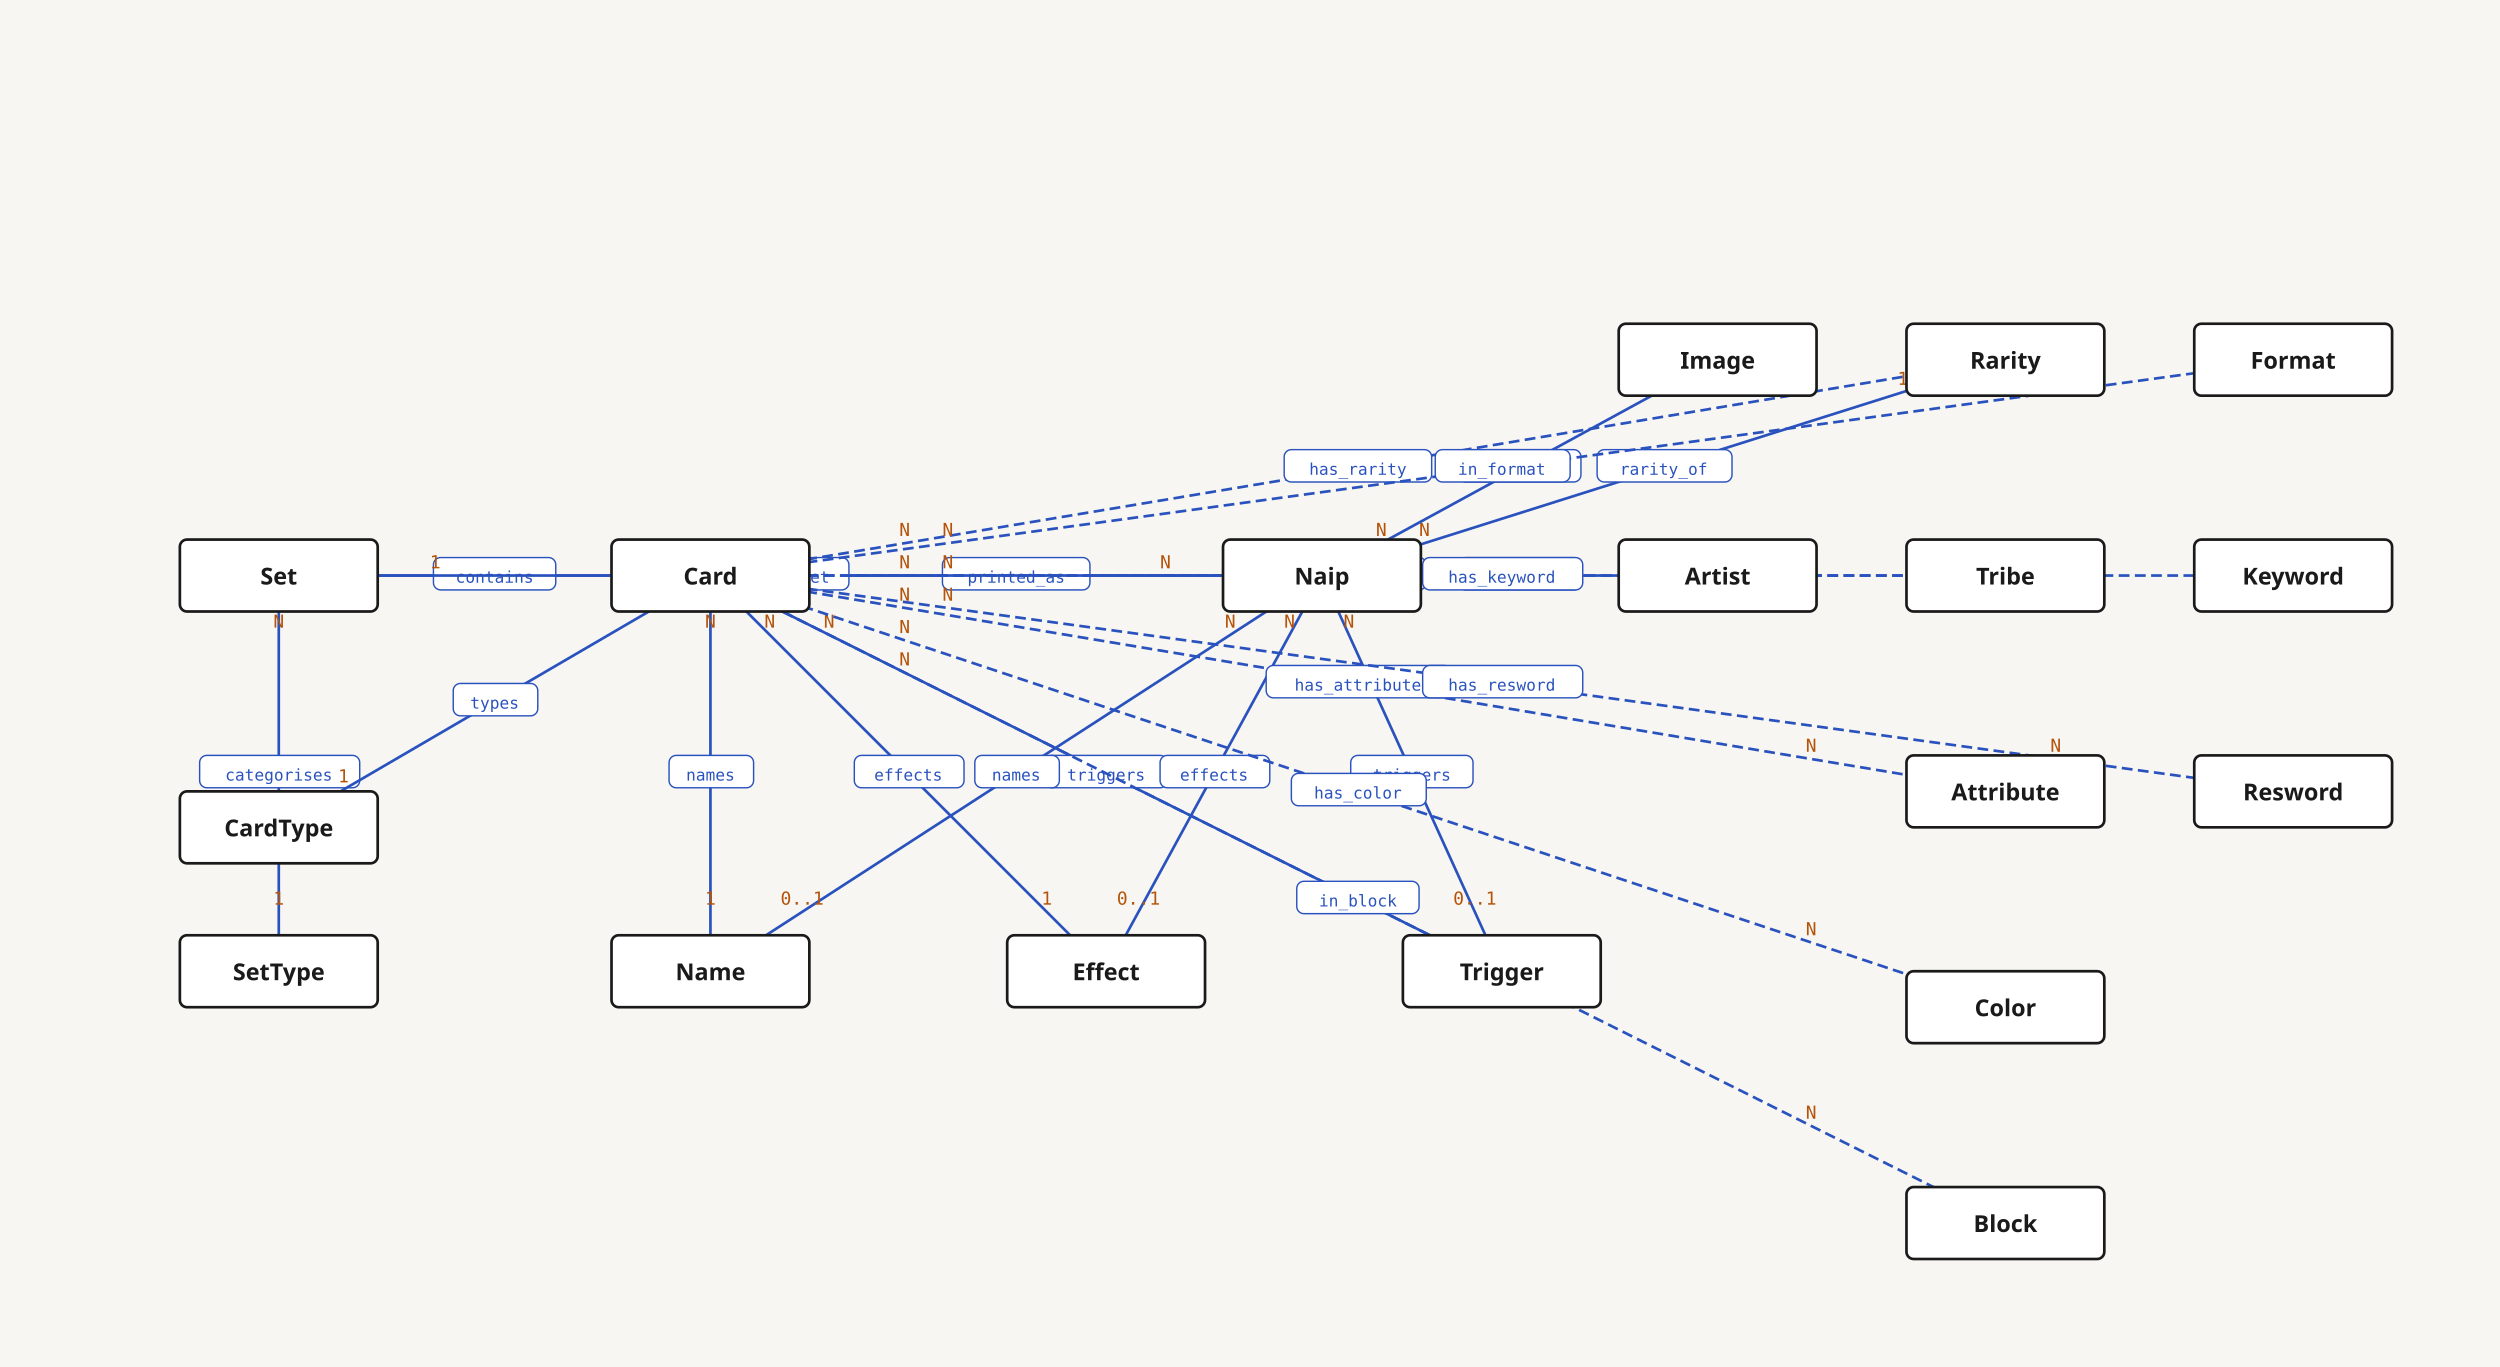
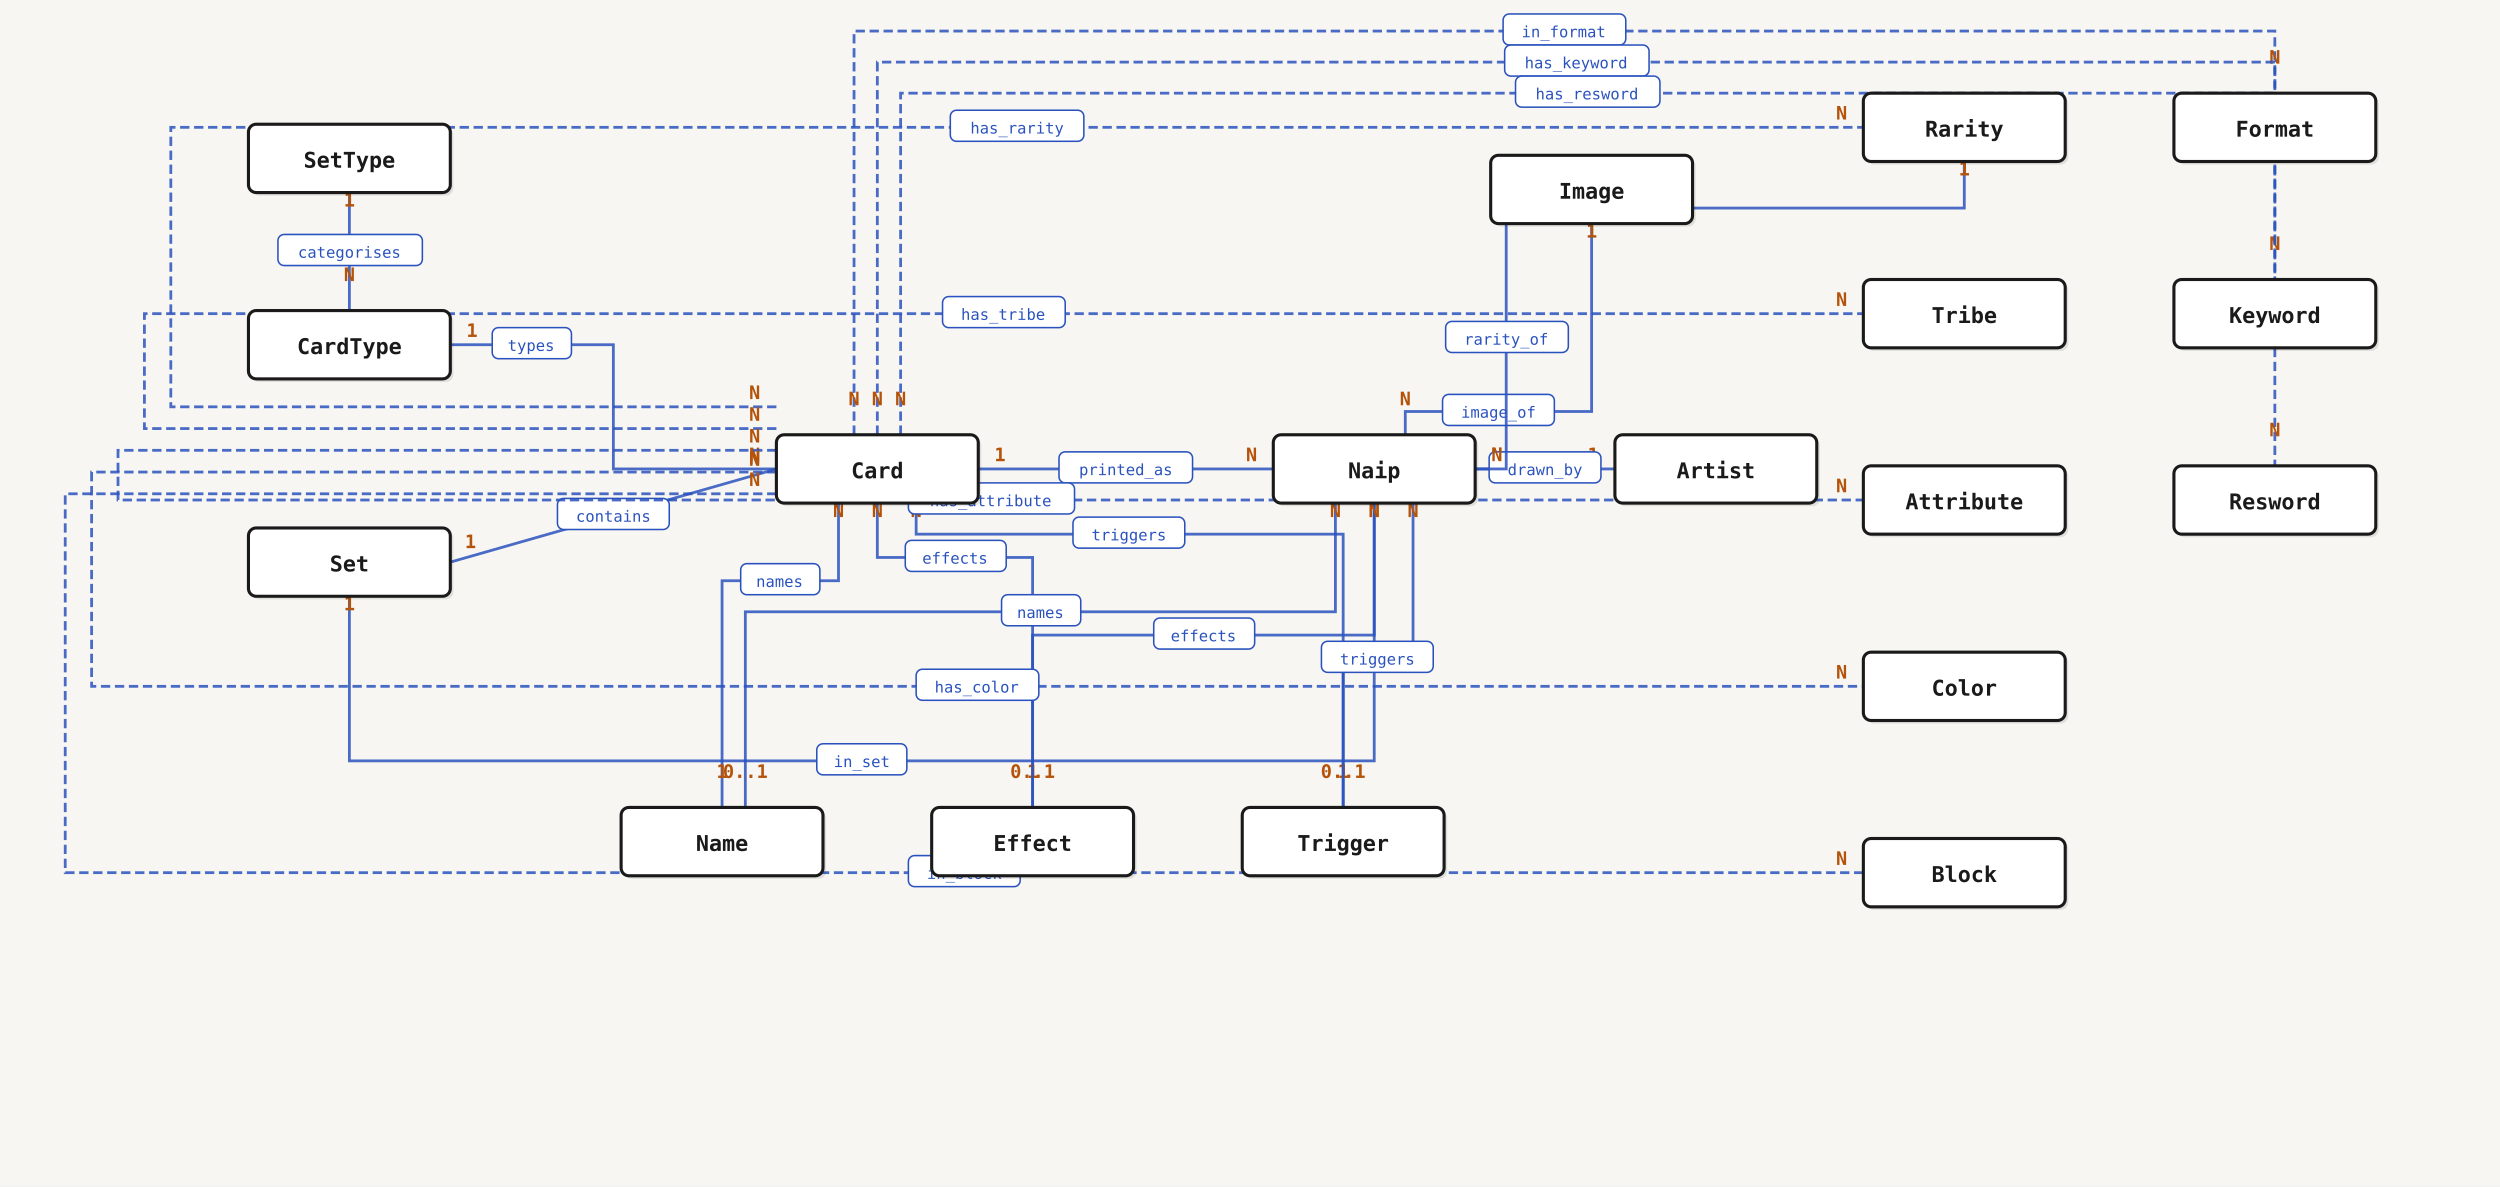
- <svg xmlns="http://www.w3.org/2000/svg" width="1390" height="760" viewBox="0 0 1390 760">
-   <rect width="1390" height="760" fill="#f7f6f2" />
-   <line x1="155" y1="320" x2="395" y2="320" stroke="#2a52be" stroke-width="1.5" />
-   <text x="191" y="316" text-anchor="middle" font-family="monospace" font-size="10" fill="#b45309">1</text>
-   <text x="359" y="316" text-anchor="middle" font-family="monospace" font-size="10" fill="#b45309">N</text>
-   <rect x="241" y="310" width="68" height="18" rx="4" fill="white" stroke="#2a52be" stroke-width="0.8" />
-   <text x="275" y="324" text-anchor="middle" font-family="monospace" font-size="9" fill="#2a52be">contains</text>
-   <line x1="155" y1="540" x2="155" y2="320" stroke="#2a52be" stroke-width="1.5" />
-   <text x="155" y="503" text-anchor="middle" font-family="monospace" font-size="10" fill="#b45309">1</text>
-   <text x="155" y="349" text-anchor="middle" font-family="monospace" font-size="10" fill="#b45309">N</text>
-   <rect x="111" y="420" width="89" height="18" rx="4" fill="white" stroke="#2a52be" stroke-width="0.8" />
-   <text x="155" y="434" text-anchor="middle" font-family="monospace" font-size="9" fill="#2a52be">categorises</text>
-   <line x1="155" y1="460" x2="395" y2="320" stroke="#2a52be" stroke-width="1.5" />
-   <text x="191" y="435" text-anchor="middle" font-family="monospace" font-size="10" fill="#b45309">1</text>
-   <text x="359" y="337" text-anchor="middle" font-family="monospace" font-size="10" fill="#b45309">N</text>
-   <rect x="252" y="380" width="47" height="18" rx="4" fill="white" stroke="#2a52be" stroke-width="0.8" />
-   <text x="275" y="394" text-anchor="middle" font-family="monospace" font-size="9" fill="#2a52be">types</text>
-   <line x1="395" y1="540" x2="395" y2="320" stroke="#2a52be" stroke-width="1.5" />
-   <text x="395" y="503" text-anchor="middle" font-family="monospace" font-size="10" fill="#b45309">1</text>
-   <text x="395" y="349" text-anchor="middle" font-family="monospace" font-size="10" fill="#b45309">N</text>
-   <rect x="372" y="420" width="47" height="18" rx="4" fill="white" stroke="#2a52be" stroke-width="0.8" />
-   <text x="395" y="434" text-anchor="middle" font-family="monospace" font-size="9" fill="#2a52be">names</text>
-   <line x1="615" y1="540" x2="395" y2="320" stroke="#2a52be" stroke-width="1.5" />
-   <text x="582" y="503" text-anchor="middle" font-family="monospace" font-size="10" fill="#b45309">1</text>
-   <text x="428" y="349" text-anchor="middle" font-family="monospace" font-size="10" fill="#b45309">N</text>
-   <rect x="475" y="420" width="61" height="18" rx="4" fill="white" stroke="#2a52be" stroke-width="0.8" />
-   <text x="505" y="434" text-anchor="middle" font-family="monospace" font-size="9" fill="#2a52be">effects</text>
-   <line x1="835" y1="540" x2="395" y2="320" stroke="#2a52be" stroke-width="1.5" />
-   <text x="769" y="503" text-anchor="middle" font-family="monospace" font-size="10" fill="#b45309">1</text>
-   <text x="461" y="349" text-anchor="middle" font-family="monospace" font-size="10" fill="#b45309">N</text>
-   <rect x="581" y="420" width="68" height="18" rx="4" fill="white" stroke="#2a52be" stroke-width="0.8" />
-   <text x="615" y="434" text-anchor="middle" font-family="monospace" font-size="9" fill="#2a52be">triggers</text>
-   <line x1="395" y1="320" x2="735" y2="320" stroke="#2a52be" stroke-width="1.5" />
-   <text x="446" y="316" text-anchor="middle" font-family="monospace" font-size="10" fill="#b45309">1</text>
-   <text x="684" y="316" text-anchor="middle" font-family="monospace" font-size="10" fill="#b45309">N</text>
-   <rect x="524" y="310" width="82" height="18" rx="4" fill="white" stroke="#2a52be" stroke-width="0.8" />
-   <text x="565" y="324" text-anchor="middle" font-family="monospace" font-size="9" fill="#2a52be">printed_as</text>
-   <line x1="955" y1="320" x2="735" y2="320" stroke="#2a52be" stroke-width="1.5" />
-   <text x="922" y="316" text-anchor="middle" font-family="monospace" font-size="10" fill="#b45309">1</text>
-   <text x="768" y="316" text-anchor="middle" font-family="monospace" font-size="10" fill="#b45309">N</text>
-   <rect x="811" y="310" width="68" height="18" rx="4" fill="white" stroke="#2a52be" stroke-width="0.8" />
-   <text x="845" y="324" text-anchor="middle" font-family="monospace" font-size="9" fill="#2a52be">drawn_by</text>
-   <line x1="1115" y1="200" x2="735" y2="320" stroke="#2a52be" stroke-width="1.5" />
-   <text x="1058" y="214" text-anchor="middle" font-family="monospace" font-size="10" fill="#b45309">1</text>
-   <text x="792" y="298" text-anchor="middle" font-family="monospace" font-size="10" fill="#b45309">N</text>
-   <rect x="888" y="250" width="75" height="18" rx="4" fill="white" stroke="#2a52be" stroke-width="0.8" />
-   <text x="925" y="264" text-anchor="middle" font-family="monospace" font-size="9" fill="#2a52be">rarity_of</text>
-   <line x1="955" y1="200" x2="735" y2="320" stroke="#2a52be" stroke-width="1.5" />
-   <text x="922" y="214" text-anchor="middle" font-family="monospace" font-size="10" fill="#b45309">1</text>
-   <text x="768" y="298" text-anchor="middle" font-family="monospace" font-size="10" fill="#b45309">N</text>
-   <rect x="811" y="250" width="68" height="18" rx="4" fill="white" stroke="#2a52be" stroke-width="0.8" />
-   <text x="845" y="264" text-anchor="middle" font-family="monospace" font-size="9" fill="#2a52be">image_of</text>
-   <line x1="395" y1="540" x2="735" y2="320" stroke="#2a52be" stroke-width="1.5" />
-   <text x="446" y="503" text-anchor="middle" font-family="monospace" font-size="10" fill="#b45309">0..1</text>
-   <text x="684" y="349" text-anchor="middle" font-family="monospace" font-size="10" fill="#b45309">N</text>
-   <rect x="542" y="420" width="47" height="18" rx="4" fill="white" stroke="#2a52be" stroke-width="0.8" />
-   <text x="565" y="434" text-anchor="middle" font-family="monospace" font-size="9" fill="#2a52be">names</text>
-   <line x1="615" y1="540" x2="735" y2="320" stroke="#2a52be" stroke-width="1.5" />
-   <text x="633" y="503" text-anchor="middle" font-family="monospace" font-size="10" fill="#b45309">0..1</text>
-   <text x="717" y="349" text-anchor="middle" font-family="monospace" font-size="10" fill="#b45309">N</text>
-   <rect x="645" y="420" width="61" height="18" rx="4" fill="white" stroke="#2a52be" stroke-width="0.8" />
-   <text x="675" y="434" text-anchor="middle" font-family="monospace" font-size="9" fill="#2a52be">effects</text>
-   <line x1="835" y1="540" x2="735" y2="320" stroke="#2a52be" stroke-width="1.5" />
-   <text x="820" y="503" text-anchor="middle" font-family="monospace" font-size="10" fill="#b45309">0..1</text>
-   <text x="750" y="349" text-anchor="middle" font-family="monospace" font-size="10" fill="#b45309">N</text>
-   <rect x="751" y="420" width="68" height="18" rx="4" fill="white" stroke="#2a52be" stroke-width="0.8" />
-   <text x="785" y="434" text-anchor="middle" font-family="monospace" font-size="9" fill="#2a52be">triggers</text>
-   <line x1="155" y1="320" x2="735" y2="320" stroke="#2a52be" stroke-width="1.5" />
-   <text x="242" y="316" text-anchor="middle" font-family="monospace" font-size="10" fill="#b45309">1</text>
-   <text x="648" y="316" text-anchor="middle" font-family="monospace" font-size="10" fill="#b45309">N</text>
-   <rect x="418" y="310" width="54" height="18" rx="4" fill="white" stroke="#2a52be" stroke-width="0.8" />
-   <text x="445" y="324" text-anchor="middle" font-family="monospace" font-size="9" fill="#2a52be">in_set</text>
-   <line x1="395" y1="320" x2="1115" y2="320" stroke="#2a52be" stroke-width="1.5" stroke-dasharray="6,3" />
-   <text x="503" y="316" text-anchor="middle" font-family="monospace" font-size="10" fill="#b45309">N</text>
-   <text x="1007" y="316" text-anchor="middle" font-family="monospace" font-size="10" fill="#b45309">N</text>
-   <rect x="718" y="310" width="75" height="18" rx="4" fill="white" stroke="#2a52be" stroke-width="0.8" />
-   <text x="755" y="324" text-anchor="middle" font-family="monospace" font-size="9" fill="#2a52be">has_tribe</text>
-   <line x1="395" y1="320" x2="1115" y2="440" stroke="#2a52be" stroke-width="1.5" stroke-dasharray="6,3" />
-   <text x="503" y="334" text-anchor="middle" font-family="monospace" font-size="10" fill="#b45309">N</text>
-   <text x="1007" y="418" text-anchor="middle" font-family="monospace" font-size="10" fill="#b45309">N</text>
-   <rect x="704" y="370" width="103" height="18" rx="4" fill="white" stroke="#2a52be" stroke-width="0.8" />
-   <text x="755" y="384" text-anchor="middle" font-family="monospace" font-size="9" fill="#2a52be">has_attribute</text>
-   <line x1="395" y1="320" x2="1115" y2="560" stroke="#2a52be" stroke-width="1.5" stroke-dasharray="6,3" />
-   <text x="503" y="352" text-anchor="middle" font-family="monospace" font-size="10" fill="#b45309">N</text>
-   <text x="1007" y="520" text-anchor="middle" font-family="monospace" font-size="10" fill="#b45309">N</text>
-   <rect x="718" y="430" width="75" height="18" rx="4" fill="white" stroke="#2a52be" stroke-width="0.8" />
-   <text x="755" y="444" text-anchor="middle" font-family="monospace" font-size="9" fill="#2a52be">has_color</text>
-   <line x1="395" y1="320" x2="1115" y2="200" stroke="#2a52be" stroke-width="1.5" stroke-dasharray="6,3" />
-   <text x="503" y="298" text-anchor="middle" font-family="monospace" font-size="10" fill="#b45309">N</text>
-   <text x="1007" y="214" text-anchor="middle" font-family="monospace" font-size="10" fill="#b45309">N</text>
-   <rect x="714" y="250" width="82" height="18" rx="4" fill="white" stroke="#2a52be" stroke-width="0.8" />
-   <text x="755" y="264" text-anchor="middle" font-family="monospace" font-size="9" fill="#2a52be">has_rarity</text>
-   <line x1="395" y1="320" x2="1115" y2="680" stroke="#2a52be" stroke-width="1.5" stroke-dasharray="6,3" />
-   <text x="503" y="370" text-anchor="middle" font-family="monospace" font-size="10" fill="#b45309">N</text>
-   <text x="1007" y="622" text-anchor="middle" font-family="monospace" font-size="10" fill="#b45309">N</text>
-   <rect x="721" y="490" width="68" height="18" rx="4" fill="white" stroke="#2a52be" stroke-width="0.8" />
-   <text x="755" y="504" text-anchor="middle" font-family="monospace" font-size="9" fill="#2a52be">in_block</text>
-   <line x1="395" y1="320" x2="1275" y2="200" stroke="#2a52be" stroke-width="1.5" stroke-dasharray="6,3" />
-   <text x="527" y="298" text-anchor="middle" font-family="monospace" font-size="10" fill="#b45309">N</text>
-   <text x="1143" y="214" text-anchor="middle" font-family="monospace" font-size="10" fill="#b45309">N</text>
-   <rect x="798" y="250" width="75" height="18" rx="4" fill="white" stroke="#2a52be" stroke-width="0.8" />
-   <text x="835" y="264" text-anchor="middle" font-family="monospace" font-size="9" fill="#2a52be">in_format</text>
-   <line x1="395" y1="320" x2="1275" y2="320" stroke="#2a52be" stroke-width="1.5" stroke-dasharray="6,3" />
-   <text x="527" y="316" text-anchor="middle" font-family="monospace" font-size="10" fill="#b45309">N</text>
-   <text x="1143" y="316" text-anchor="middle" font-family="monospace" font-size="10" fill="#b45309">N</text>
-   <rect x="791" y="310" width="89" height="18" rx="4" fill="white" stroke="#2a52be" stroke-width="0.8" />
-   <text x="835" y="324" text-anchor="middle" font-family="monospace" font-size="9" fill="#2a52be">has_keyword</text>
-   <line x1="395" y1="320" x2="1275" y2="440" stroke="#2a52be" stroke-width="1.5" stroke-dasharray="6,3" />
-   <text x="527" y="334" text-anchor="middle" font-family="monospace" font-size="10" fill="#b45309">N</text>
-   <text x="1143" y="418" text-anchor="middle" font-family="monospace" font-size="10" fill="#b45309">N</text>
-   <rect x="791" y="370" width="89" height="18" rx="4" fill="white" stroke="#2a52be" stroke-width="0.8" />
-   <text x="835" y="384" text-anchor="middle" font-family="monospace" font-size="9" fill="#2a52be">has_resword</text>
-   <rect x="340" y="300" width="110" height="40" rx="4" fill="#ffffff" stroke="#1a1a1a" stroke-width="1.5" />
-   <text x="395" y="325" text-anchor="middle" font-family="sans-serif" font-size="13" font-weight="bold" fill="#1a1a1a">Card</text>
-   <rect x="680" y="300" width="110" height="40" rx="4" fill="#ffffff" stroke="#1a1a1a" stroke-width="1.5" />
-   <text x="735" y="325" text-anchor="middle" font-family="sans-serif" font-size="13" font-weight="bold" fill="#1a1a1a">Naip</text>
-   <rect x="100" y="300" width="110" height="40" rx="4" fill="#ffffff" stroke="#1a1a1a" stroke-width="1.5" />
-   <text x="155" y="325" text-anchor="middle" font-family="sans-serif" font-size="13" font-weight="bold" fill="#1a1a1a">Set</text>
-   <rect x="340" y="520" width="110" height="40" rx="4" fill="#ffffff" stroke="#1a1a1a" stroke-width="1.5" />
-   <text x="395" y="545" text-anchor="middle" font-family="sans-serif" font-size="13" font-weight="bold" fill="#1a1a1a">Name</text>
-   <rect x="560" y="520" width="110" height="40" rx="4" fill="#ffffff" stroke="#1a1a1a" stroke-width="1.5" />
-   <text x="615" y="545" text-anchor="middle" font-family="sans-serif" font-size="13" font-weight="bold" fill="#1a1a1a">Effect</text>
-   <rect x="780" y="520" width="110" height="40" rx="4" fill="#ffffff" stroke="#1a1a1a" stroke-width="1.5" />
-   <text x="835" y="545" text-anchor="middle" font-family="sans-serif" font-size="13" font-weight="bold" fill="#1a1a1a">Trigger</text>
-   <rect x="900" y="180" width="110" height="40" rx="4" fill="#ffffff" stroke="#1a1a1a" stroke-width="1.5" />
-   <text x="955" y="205" text-anchor="middle" font-family="sans-serif" font-size="13" font-weight="bold" fill="#1a1a1a">Image</text>
-   <rect x="100" y="520" width="110" height="40" rx="4" fill="#ffffff" stroke="#1a1a1a" stroke-width="1.5" />
-   <text x="155" y="545" text-anchor="middle" font-family="sans-serif" font-size="13" font-weight="bold" fill="#1a1a1a">SetType</text>
-   <rect x="100" y="440" width="110" height="40" rx="4" fill="#ffffff" stroke="#1a1a1a" stroke-width="1.5" />
-   <text x="155" y="465" text-anchor="middle" font-family="sans-serif" font-size="13" font-weight="bold" fill="#1a1a1a">CardType</text>
-   <rect x="900" y="300" width="110" height="40" rx="4" fill="#ffffff" stroke="#1a1a1a" stroke-width="1.5" />
-   <text x="955" y="325" text-anchor="middle" font-family="sans-serif" font-size="13" font-weight="bold" fill="#1a1a1a">Artist</text>
-   <rect x="1060" y="180" width="110" height="40" rx="4" fill="#ffffff" stroke="#1a1a1a" stroke-width="1.5" />
-   <text x="1115" y="205" text-anchor="middle" font-family="sans-serif" font-size="13" font-weight="bold" fill="#1a1a1a">Rarity</text>
-   <rect x="1060" y="300" width="110" height="40" rx="4" fill="#ffffff" stroke="#1a1a1a" stroke-width="1.5" />
-   <text x="1115" y="325" text-anchor="middle" font-family="sans-serif" font-size="13" font-weight="bold" fill="#1a1a1a">Tribe</text>
-   <rect x="1060" y="420" width="110" height="40" rx="4" fill="#ffffff" stroke="#1a1a1a" stroke-width="1.5" />
-   <text x="1115" y="445" text-anchor="middle" font-family="sans-serif" font-size="13" font-weight="bold" fill="#1a1a1a">Attribute</text>
-   <rect x="1060" y="540" width="110" height="40" rx="4" fill="#ffffff" stroke="#1a1a1a" stroke-width="1.5" />
-   <text x="1115" y="565" text-anchor="middle" font-family="sans-serif" font-size="13" font-weight="bold" fill="#1a1a1a">Color</text>
-   <rect x="1060" y="660" width="110" height="40" rx="4" fill="#ffffff" stroke="#1a1a1a" stroke-width="1.5" />
-   <text x="1115" y="685" text-anchor="middle" font-family="sans-serif" font-size="13" font-weight="bold" fill="#1a1a1a">Block</text>
-   <rect x="1220" y="180" width="110" height="40" rx="4" fill="#ffffff" stroke="#1a1a1a" stroke-width="1.5" />
-   <text x="1275" y="205" text-anchor="middle" font-family="sans-serif" font-size="13" font-weight="bold" fill="#1a1a1a">Format</text>
-   <rect x="1220" y="300" width="110" height="40" rx="4" fill="#ffffff" stroke="#1a1a1a" stroke-width="1.5" />
-   <text x="1275" y="325" text-anchor="middle" font-family="sans-serif" font-size="13" font-weight="bold" fill="#1a1a1a">Keyword</text>
-   <rect x="1220" y="420" width="110" height="40" rx="4" fill="#ffffff" stroke="#1a1a1a" stroke-width="1.5" />
-   <text x="1275" y="445" text-anchor="middle" font-family="sans-serif" font-size="13" font-weight="bold" fill="#1a1a1a">Resword</text>
+ <svg xmlns="http://www.w3.org/2000/svg" width="1610" height="764" viewBox="0 0 1610 764">
+   <rect width="1610" height="764" fill="#f7f6f2" />
+   <path d="M 225 124 L 225 200" fill="none" stroke="#2a52be" stroke-width="1.8" opacity="0.85" />
+   <text x="225" y="133" text-anchor="middle" font-family="monospace" font-size="12" font-weight="bold" fill="#b45309">1</text>
+   <text x="225" y="181" text-anchor="middle" font-family="monospace" font-size="12" font-weight="bold" fill="#b45309">N</text>
+   <rect x="179" y="151" width="93" height="20" rx="4" fill="white" stroke="#2a52be" stroke-width="1" />
+   <text x="225" y="166" text-anchor="middle" font-family="monospace" font-size="10" fill="#2a52be">categorises</text>
+   <path d="M 290 222 L 395 222 L 395 302 L 500 302" fill="none" stroke="#2a52be" stroke-width="1.8" opacity="0.85" />
+   <text x="304" y="217" text-anchor="middle" font-family="monospace" font-size="12" font-weight="bold" fill="#b45309">1</text>
+   <text x="486" y="297" text-anchor="middle" font-family="monospace" font-size="12" font-weight="bold" fill="#b45309">N</text>
+   <rect x="317" y="211" width="51" height="20" rx="4" fill="white" stroke="#2a52be" stroke-width="1" />
+   <text x="342" y="226" text-anchor="middle" font-family="monospace" font-size="10" fill="#2a52be">types</text>
+   <path d="M 290 362 L 500 302" fill="none" stroke="#2a52be" stroke-width="1.8" opacity="0.85" />
+   <text x="303" y="353" text-anchor="middle" font-family="monospace" font-size="12" font-weight="bold" fill="#b45309">1</text>
+   <text x="486" y="300" text-anchor="middle" font-family="monospace" font-size="12" font-weight="bold" fill="#b45309">N</text>
+   <rect x="359" y="321" width="72" height="20" rx="4" fill="white" stroke="#2a52be" stroke-width="1" />
+   <text x="395" y="336" text-anchor="middle" font-family="monospace" font-size="10" fill="#2a52be">contains</text>
+   <path d="M 630 302 L 820 302" fill="none" stroke="#2a52be" stroke-width="1.8" opacity="0.85" />
+   <text x="644" y="297" text-anchor="middle" font-family="monospace" font-size="12" font-weight="bold" fill="#b45309">1</text>
+   <text x="806" y="297" text-anchor="middle" font-family="monospace" font-size="12" font-weight="bold" fill="#b45309">N</text>
+   <rect x="682" y="291" width="86" height="20" rx="4" fill="white" stroke="#2a52be" stroke-width="1" />
+   <text x="725" y="306" text-anchor="middle" font-family="monospace" font-size="10" fill="#2a52be">printed_as</text>
+   <path d="M 225 384 L 225 490 L 885 490 L 885 324" fill="none" stroke="#2a52be" stroke-width="1.8" opacity="0.85" />
+   <text x="225" y="393" text-anchor="middle" font-family="monospace" font-size="12" font-weight="bold" fill="#b45309">1</text>
+   <text x="885" y="333" text-anchor="middle" font-family="monospace" font-size="12" font-weight="bold" fill="#b45309">N</text>
+   <rect x="526" y="479" width="58" height="20" rx="4" fill="white" stroke="#2a52be" stroke-width="1" />
+   <text x="555" y="494" text-anchor="middle" font-family="monospace" font-size="10" fill="#2a52be">in_set</text>
+   <path d="M 1025 144 L 1025 265 L 905 265 L 905 280" fill="none" stroke="#2a52be" stroke-width="1.8" opacity="0.85" />
+   <text x="1025" y="153" text-anchor="middle" font-family="monospace" font-size="12" font-weight="bold" fill="#b45309">1</text>
+   <text x="905" y="261" text-anchor="middle" font-family="monospace" font-size="12" font-weight="bold" fill="#b45309">N</text>
+   <rect x="929" y="254" width="72" height="20" rx="4" fill="white" stroke="#2a52be" stroke-width="1" />
+   <text x="965" y="269" text-anchor="middle" font-family="monospace" font-size="10" fill="#2a52be">image_of</text>
+   <path d="M 1040 302 L 950 302" fill="none" stroke="#2a52be" stroke-width="1.8" opacity="0.85" />
+   <text x="1026" y="297" text-anchor="middle" font-family="monospace" font-size="12" font-weight="bold" fill="#b45309">1</text>
+   <text x="964" y="297" text-anchor="middle" font-family="monospace" font-size="12" font-weight="bold" fill="#b45309">N</text>
+   <rect x="959" y="291" width="72" height="20" rx="4" fill="white" stroke="#2a52be" stroke-width="1" />
+   <text x="995" y="306" text-anchor="middle" font-family="monospace" font-size="10" fill="#2a52be">drawn_by</text>
+   <path d="M 1265 104 L 1265 134 L 970 134 L 970 302 L 950 302" fill="none" stroke="#2a52be" stroke-width="1.8" opacity="0.85" />
+   <text x="1265" y="113" text-anchor="middle" font-family="monospace" font-size="12" font-weight="bold" fill="#b45309">1</text>
+   <text x="964" y="297" text-anchor="middle" font-family="monospace" font-size="12" font-weight="bold" fill="#b45309">N</text>
+   <rect x="931" y="207" width="79" height="20" rx="4" fill="white" stroke="#2a52be" stroke-width="1" />
+   <text x="970" y="222" text-anchor="middle" font-family="monospace" font-size="10" fill="#2a52be">rarity_of</text>
+   <path d="M 465 520 L 465 374 L 540 374 L 540 324" fill="none" stroke="#2a52be" stroke-width="1.8" opacity="0.85" />
+   <text x="465" y="501" text-anchor="middle" font-family="monospace" font-size="12" font-weight="bold" fill="#b45309">1</text>
+   <text x="540" y="333" text-anchor="middle" font-family="monospace" font-size="12" font-weight="bold" fill="#b45309">N</text>
+   <rect x="477" y="363" width="51" height="20" rx="4" fill="white" stroke="#2a52be" stroke-width="1" />
+   <text x="502" y="378" text-anchor="middle" font-family="monospace" font-size="10" fill="#2a52be">names</text>
+   <path d="M 665 520 L 665 359 L 565 359 L 565 324" fill="none" stroke="#2a52be" stroke-width="1.8" opacity="0.85" />
+   <text x="665" y="501" text-anchor="middle" font-family="monospace" font-size="12" font-weight="bold" fill="#b45309">1</text>
+   <text x="565" y="333" text-anchor="middle" font-family="monospace" font-size="12" font-weight="bold" fill="#b45309">N</text>
+   <rect x="583" y="348" width="65" height="20" rx="4" fill="white" stroke="#2a52be" stroke-width="1" />
+   <text x="615" y="363" text-anchor="middle" font-family="monospace" font-size="10" fill="#2a52be">effects</text>
+   <path d="M 865 520 L 865 344 L 590 344 L 590 324" fill="none" stroke="#2a52be" stroke-width="1.8" opacity="0.85" />
+   <text x="865" y="501" text-anchor="middle" font-family="monospace" font-size="12" font-weight="bold" fill="#b45309">1</text>
+   <text x="590" y="333" text-anchor="middle" font-family="monospace" font-size="12" font-weight="bold" fill="#b45309">N</text>
+   <rect x="691" y="333" width="72" height="20" rx="4" fill="white" stroke="#2a52be" stroke-width="1" />
+   <text x="727" y="348" text-anchor="middle" font-family="monospace" font-size="10" fill="#2a52be">triggers</text>
+   <path d="M 480 520 L 480 394 L 860 394 L 860 324" fill="none" stroke="#2a52be" stroke-width="1.8" opacity="0.85" />
+   <text x="480" y="501" text-anchor="middle" font-family="monospace" font-size="12" font-weight="bold" fill="#b45309">0..1</text>
+   <text x="860" y="333" text-anchor="middle" font-family="monospace" font-size="12" font-weight="bold" fill="#b45309">N</text>
+   <rect x="645" y="383" width="51" height="20" rx="4" fill="white" stroke="#2a52be" stroke-width="1" />
+   <text x="670" y="398" text-anchor="middle" font-family="monospace" font-size="10" fill="#2a52be">names</text>
+   <path d="M 665 520 L 665 409 L 885 409 L 885 324" fill="none" stroke="#2a52be" stroke-width="1.8" opacity="0.85" />
+   <text x="665" y="501" text-anchor="middle" font-family="monospace" font-size="12" font-weight="bold" fill="#b45309">0..1</text>
+   <text x="885" y="333" text-anchor="middle" font-family="monospace" font-size="12" font-weight="bold" fill="#b45309">N</text>
+   <rect x="743" y="398" width="65" height="20" rx="4" fill="white" stroke="#2a52be" stroke-width="1" />
+   <text x="775" y="413" text-anchor="middle" font-family="monospace" font-size="10" fill="#2a52be">effects</text>
+   <path d="M 865 520 L 865 424 L 910 424 L 910 324" fill="none" stroke="#2a52be" stroke-width="1.8" opacity="0.85" />
+   <text x="865" y="501" text-anchor="middle" font-family="monospace" font-size="12" font-weight="bold" fill="#b45309">0..1</text>
+   <text x="910" y="333" text-anchor="middle" font-family="monospace" font-size="12" font-weight="bold" fill="#b45309">N</text>
+   <rect x="851" y="413" width="72" height="20" rx="4" fill="white" stroke="#2a52be" stroke-width="1" />
+   <text x="887" y="428" text-anchor="middle" font-family="monospace" font-size="10" fill="#2a52be">triggers</text>
+   <path d="M 500 262 L 110 262 L 110 82 L 1200 82" fill="none" stroke="#2a52be" stroke-width="1.8" stroke-dasharray="6,3" opacity="0.85" />
+   <text x="486" y="257" text-anchor="middle" font-family="monospace" font-size="12" font-weight="bold" fill="#b45309">N</text>
+   <text x="1186" y="77" text-anchor="middle" font-family="monospace" font-size="12" font-weight="bold" fill="#b45309">N</text>
+   <rect x="612" y="71" width="86" height="20" rx="4" fill="white" stroke="#2a52be" stroke-width="1" />
+   <text x="655" y="86" text-anchor="middle" font-family="monospace" font-size="10" fill="#2a52be">has_rarity</text>
+   <path d="M 500 276 L 93 276 L 93 202 L 1200 202" fill="none" stroke="#2a52be" stroke-width="1.8" stroke-dasharray="6,3" opacity="0.85" />
+   <text x="486" y="271" text-anchor="middle" font-family="monospace" font-size="12" font-weight="bold" fill="#b45309">N</text>
+   <text x="1186" y="197" text-anchor="middle" font-family="monospace" font-size="12" font-weight="bold" fill="#b45309">N</text>
+   <rect x="607" y="191" width="79" height="20" rx="4" fill="white" stroke="#2a52be" stroke-width="1" />
+   <text x="646" y="206" text-anchor="middle" font-family="monospace" font-size="10" fill="#2a52be">has_tribe</text>
+   <path d="M 500 290 L 76 290 L 76 322 L 1200 322" fill="none" stroke="#2a52be" stroke-width="1.8" stroke-dasharray="6,3" opacity="0.85" />
+   <text x="486" y="285" text-anchor="middle" font-family="monospace" font-size="12" font-weight="bold" fill="#b45309">N</text>
+   <text x="1186" y="317" text-anchor="middle" font-family="monospace" font-size="12" font-weight="bold" fill="#b45309">N</text>
+   <rect x="585" y="311" width="107" height="20" rx="4" fill="white" stroke="#2a52be" stroke-width="1" />
+   <text x="638" y="326" text-anchor="middle" font-family="monospace" font-size="10" fill="#2a52be">has_attribute</text>
+   <path d="M 500 304 L 59 304 L 59 442 L 1200 442" fill="none" stroke="#2a52be" stroke-width="1.8" stroke-dasharray="6,3" opacity="0.85" />
+   <text x="486" y="299" text-anchor="middle" font-family="monospace" font-size="12" font-weight="bold" fill="#b45309">N</text>
+   <text x="1186" y="437" text-anchor="middle" font-family="monospace" font-size="12" font-weight="bold" fill="#b45309">N</text>
+   <rect x="590" y="431" width="79" height="20" rx="4" fill="white" stroke="#2a52be" stroke-width="1" />
+   <text x="629" y="446" text-anchor="middle" font-family="monospace" font-size="10" fill="#2a52be">has_color</text>
+   <path d="M 500 318 L 42 318 L 42 562 L 1200 562" fill="none" stroke="#2a52be" stroke-width="1.8" stroke-dasharray="6,3" opacity="0.85" />
+   <text x="486" y="313" text-anchor="middle" font-family="monospace" font-size="12" font-weight="bold" fill="#b45309">N</text>
+   <text x="1186" y="557" text-anchor="middle" font-family="monospace" font-size="12" font-weight="bold" fill="#b45309">N</text>
+   <rect x="585" y="551" width="72" height="20" rx="4" fill="white" stroke="#2a52be" stroke-width="1" />
+   <text x="621" y="566" text-anchor="middle" font-family="monospace" font-size="10" fill="#2a52be">in_block</text>
+   <path d="M 550 280 L 550 20 L 1465 20 L 1465 60" fill="none" stroke="#2a52be" stroke-width="1.8" stroke-dasharray="6,3" opacity="0.85" />
+   <text x="550" y="261" text-anchor="middle" font-family="monospace" font-size="12" font-weight="bold" fill="#b45309">N</text>
+   <text x="1465" y="41" text-anchor="middle" font-family="monospace" font-size="12" font-weight="bold" fill="#b45309">N</text>
+   <rect x="968" y="9" width="79" height="20" rx="4" fill="white" stroke="#2a52be" stroke-width="1" />
+   <text x="1007" y="24" text-anchor="middle" font-family="monospace" font-size="10" fill="#2a52be">in_format</text>
+   <path d="M 565 280 L 565 40 L 1465 40 L 1465 180" fill="none" stroke="#2a52be" stroke-width="1.8" stroke-dasharray="6,3" opacity="0.85" />
+   <text x="565" y="261" text-anchor="middle" font-family="monospace" font-size="12" font-weight="bold" fill="#b45309">N</text>
+   <text x="1465" y="161" text-anchor="middle" font-family="monospace" font-size="12" font-weight="bold" fill="#b45309">N</text>
+   <rect x="969" y="29" width="93" height="20" rx="4" fill="white" stroke="#2a52be" stroke-width="1" />
+   <text x="1015" y="44" text-anchor="middle" font-family="monospace" font-size="10" fill="#2a52be">has_keyword</text>
+   <path d="M 580 280 L 580 60 L 1465 60 L 1465 300" fill="none" stroke="#2a52be" stroke-width="1.8" stroke-dasharray="6,3" opacity="0.85" />
+   <text x="580" y="261" text-anchor="middle" font-family="monospace" font-size="12" font-weight="bold" fill="#b45309">N</text>
+   <text x="1465" y="281" text-anchor="middle" font-family="monospace" font-size="12" font-weight="bold" fill="#b45309">N</text>
+   <rect x="976" y="49" width="93" height="20" rx="4" fill="white" stroke="#2a52be" stroke-width="1" />
+   <text x="1022" y="64" text-anchor="middle" font-family="monospace" font-size="10" fill="#2a52be">has_resword</text>
+   <rect x="162" y="82" width="130" height="44" rx="5" fill="#00000018" />
+   <rect x="160" y="80" width="130" height="44" rx="5" fill="#ffffff" stroke="#1a1a1a" stroke-width="2" />
+   <text x="225" y="108" text-anchor="middle" font-family="monospace" font-size="14" font-weight="bold" fill="#1a1a1a">SetType</text>
+   <rect x="162" y="202" width="130" height="44" rx="5" fill="#00000018" />
+   <rect x="160" y="200" width="130" height="44" rx="5" fill="#ffffff" stroke="#1a1a1a" stroke-width="2" />
+   <text x="225" y="228" text-anchor="middle" font-family="monospace" font-size="14" font-weight="bold" fill="#1a1a1a">CardType</text>
+   <rect x="162" y="342" width="130" height="44" rx="5" fill="#00000018" />
+   <rect x="160" y="340" width="130" height="44" rx="5" fill="#ffffff" stroke="#1a1a1a" stroke-width="2" />
+   <text x="225" y="368" text-anchor="middle" font-family="monospace" font-size="14" font-weight="bold" fill="#1a1a1a">Set</text>
+   <rect x="502" y="282" width="130" height="44" rx="5" fill="#00000018" />
+   <rect x="500" y="280" width="130" height="44" rx="5" fill="#ffffff" stroke="#1a1a1a" stroke-width="2" />
+   <text x="565" y="308" text-anchor="middle" font-family="monospace" font-size="14" font-weight="bold" fill="#1a1a1a">Card</text>
+   <rect x="822" y="282" width="130" height="44" rx="5" fill="#00000018" />
+   <rect x="820" y="280" width="130" height="44" rx="5" fill="#ffffff" stroke="#1a1a1a" stroke-width="2" />
+   <text x="885" y="308" text-anchor="middle" font-family="monospace" font-size="14" font-weight="bold" fill="#1a1a1a">Naip</text>
+   <rect x="962" y="102" width="130" height="44" rx="5" fill="#00000018" />
+   <rect x="960" y="100" width="130" height="44" rx="5" fill="#ffffff" stroke="#1a1a1a" stroke-width="2" />
+   <text x="1025" y="128" text-anchor="middle" font-family="monospace" font-size="14" font-weight="bold" fill="#1a1a1a">Image</text>
+   <rect x="1042" y="282" width="130" height="44" rx="5" fill="#00000018" />
+   <rect x="1040" y="280" width="130" height="44" rx="5" fill="#ffffff" stroke="#1a1a1a" stroke-width="2" />
+   <text x="1105" y="308" text-anchor="middle" font-family="monospace" font-size="14" font-weight="bold" fill="#1a1a1a">Artist</text>
+   <rect x="402" y="522" width="130" height="44" rx="5" fill="#00000018" />
+   <rect x="400" y="520" width="130" height="44" rx="5" fill="#ffffff" stroke="#1a1a1a" stroke-width="2" />
+   <text x="465" y="548" text-anchor="middle" font-family="monospace" font-size="14" font-weight="bold" fill="#1a1a1a">Name</text>
+   <rect x="602" y="522" width="130" height="44" rx="5" fill="#00000018" />
+   <rect x="600" y="520" width="130" height="44" rx="5" fill="#ffffff" stroke="#1a1a1a" stroke-width="2" />
+   <text x="665" y="548" text-anchor="middle" font-family="monospace" font-size="14" font-weight="bold" fill="#1a1a1a">Effect</text>
+   <rect x="802" y="522" width="130" height="44" rx="5" fill="#00000018" />
+   <rect x="800" y="520" width="130" height="44" rx="5" fill="#ffffff" stroke="#1a1a1a" stroke-width="2" />
+   <text x="865" y="548" text-anchor="middle" font-family="monospace" font-size="14" font-weight="bold" fill="#1a1a1a">Trigger</text>
+   <rect x="1202" y="62" width="130" height="44" rx="5" fill="#00000018" />
+   <rect x="1200" y="60" width="130" height="44" rx="5" fill="#ffffff" stroke="#1a1a1a" stroke-width="2" />
+   <text x="1265" y="88" text-anchor="middle" font-family="monospace" font-size="14" font-weight="bold" fill="#1a1a1a">Rarity</text>
+   <rect x="1202" y="182" width="130" height="44" rx="5" fill="#00000018" />
+   <rect x="1200" y="180" width="130" height="44" rx="5" fill="#ffffff" stroke="#1a1a1a" stroke-width="2" />
+   <text x="1265" y="208" text-anchor="middle" font-family="monospace" font-size="14" font-weight="bold" fill="#1a1a1a">Tribe</text>
+   <rect x="1202" y="302" width="130" height="44" rx="5" fill="#00000018" />
+   <rect x="1200" y="300" width="130" height="44" rx="5" fill="#ffffff" stroke="#1a1a1a" stroke-width="2" />
+   <text x="1265" y="328" text-anchor="middle" font-family="monospace" font-size="14" font-weight="bold" fill="#1a1a1a">Attribute</text>
+   <rect x="1202" y="422" width="130" height="44" rx="5" fill="#00000018" />
+   <rect x="1200" y="420" width="130" height="44" rx="5" fill="#ffffff" stroke="#1a1a1a" stroke-width="2" />
+   <text x="1265" y="448" text-anchor="middle" font-family="monospace" font-size="14" font-weight="bold" fill="#1a1a1a">Color</text>
+   <rect x="1202" y="542" width="130" height="44" rx="5" fill="#00000018" />
+   <rect x="1200" y="540" width="130" height="44" rx="5" fill="#ffffff" stroke="#1a1a1a" stroke-width="2" />
+   <text x="1265" y="568" text-anchor="middle" font-family="monospace" font-size="14" font-weight="bold" fill="#1a1a1a">Block</text>
+   <rect x="1402" y="62" width="130" height="44" rx="5" fill="#00000018" />
+   <rect x="1400" y="60" width="130" height="44" rx="5" fill="#ffffff" stroke="#1a1a1a" stroke-width="2" />
+   <text x="1465" y="88" text-anchor="middle" font-family="monospace" font-size="14" font-weight="bold" fill="#1a1a1a">Format</text>
+   <rect x="1402" y="182" width="130" height="44" rx="5" fill="#00000018" />
+   <rect x="1400" y="180" width="130" height="44" rx="5" fill="#ffffff" stroke="#1a1a1a" stroke-width="2" />
+   <text x="1465" y="208" text-anchor="middle" font-family="monospace" font-size="14" font-weight="bold" fill="#1a1a1a">Keyword</text>
+   <rect x="1402" y="302" width="130" height="44" rx="5" fill="#00000018" />
+   <rect x="1400" y="300" width="130" height="44" rx="5" fill="#ffffff" stroke="#1a1a1a" stroke-width="2" />
+   <text x="1465" y="328" text-anchor="middle" font-family="monospace" font-size="14" font-weight="bold" fill="#1a1a1a">Resword</text>
</svg>
